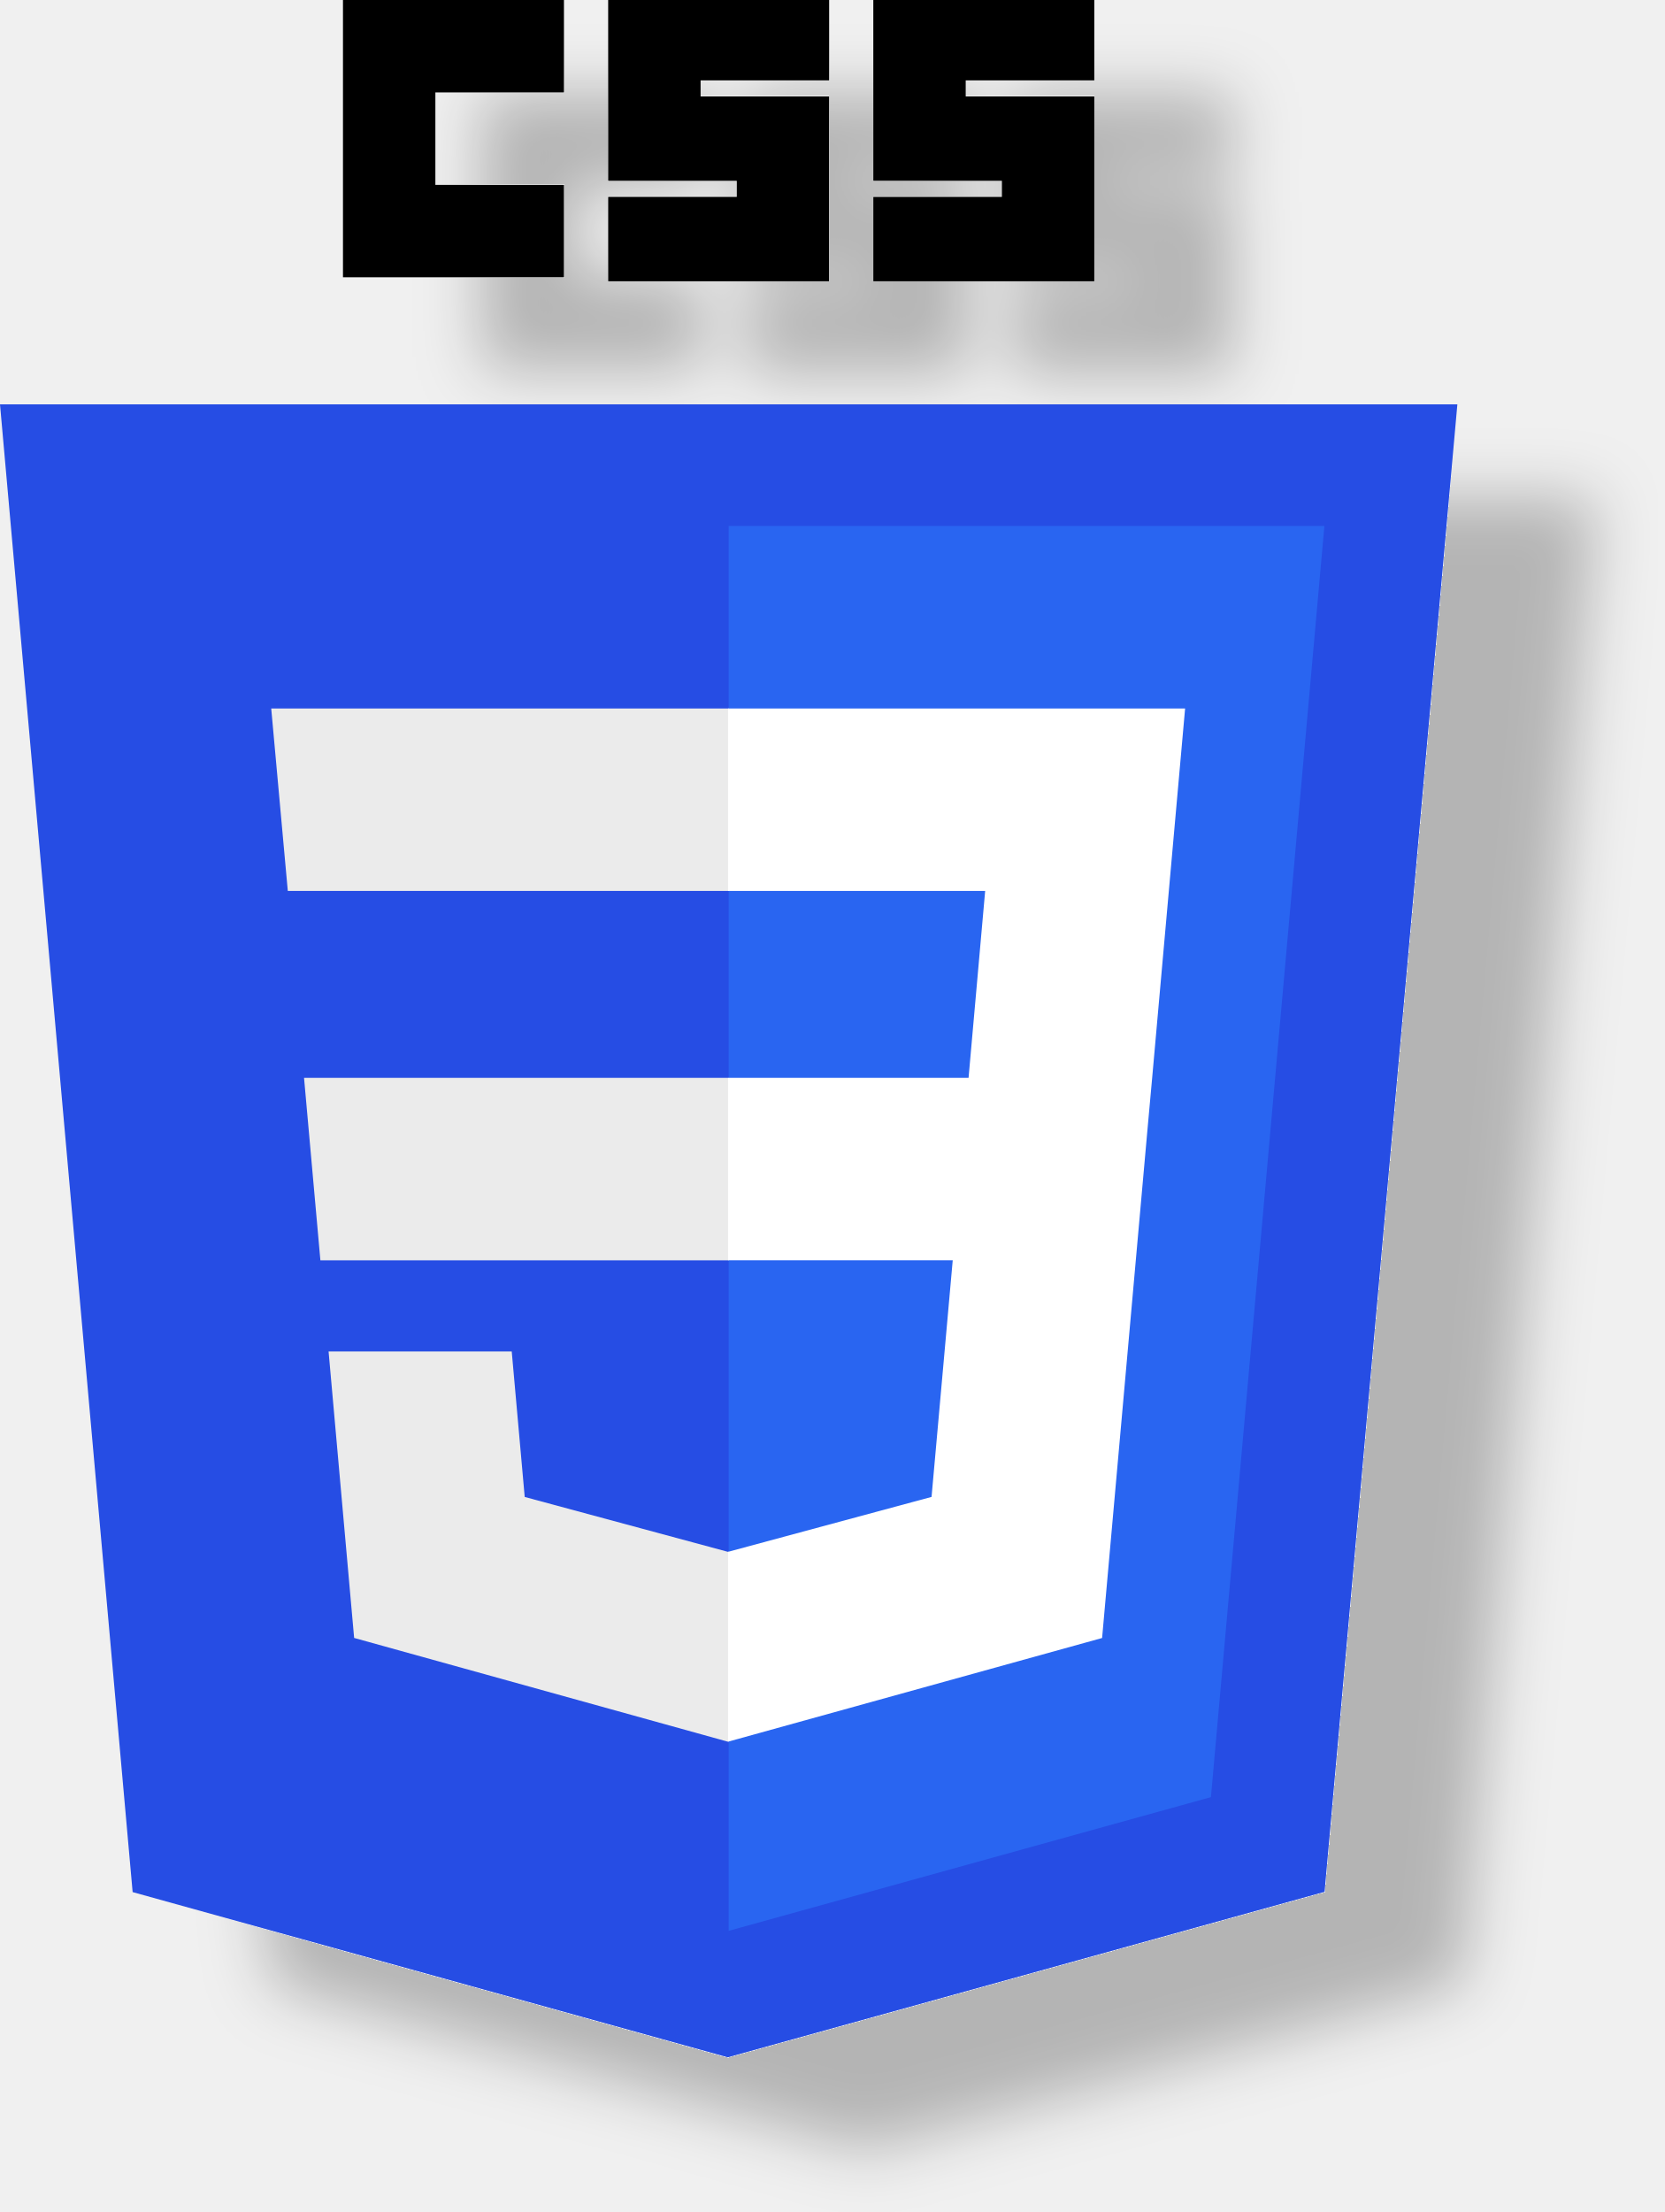
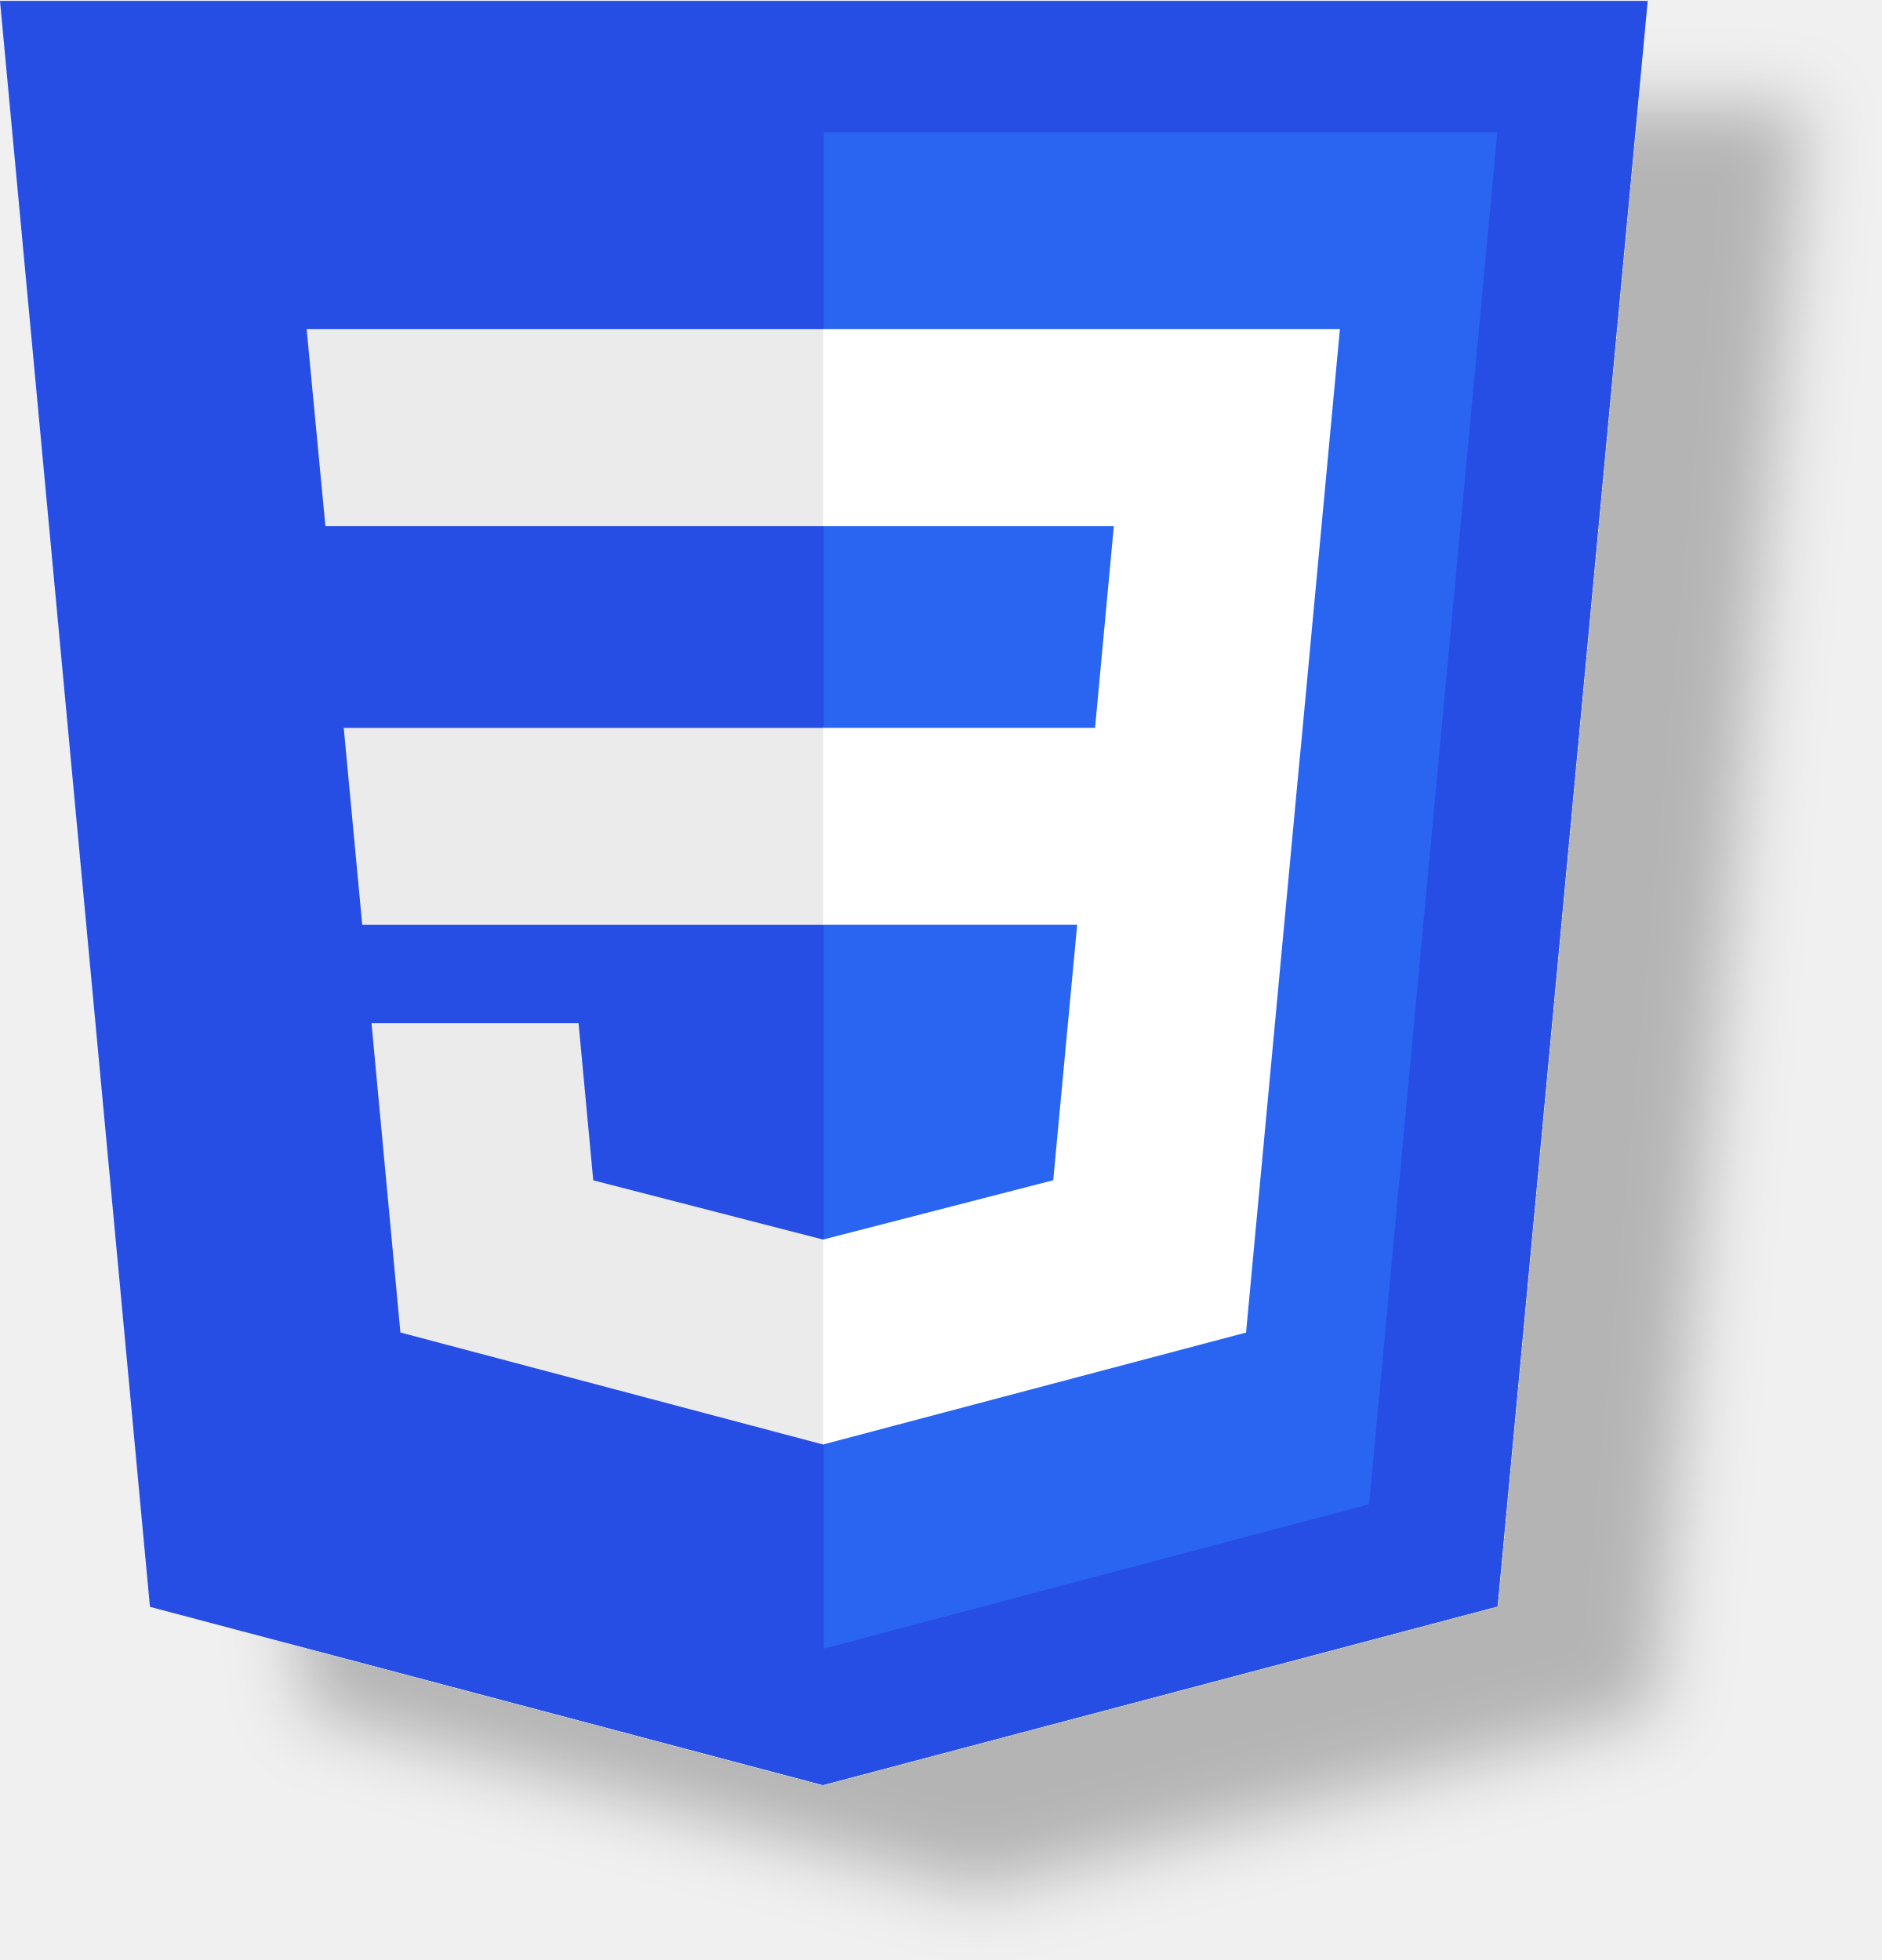
- <svg xmlns="http://www.w3.org/2000/svg" width="216" height="287" viewBox="0 0 216 287" fill="none">
+ <svg xmlns="http://www.w3.org/2000/svg" width="216" height="225" viewBox="0 0 216 225" fill="none">
  <g filter="url(#filter0_d_1336_1198)">
-     <path d="M94.439 266.932L17.21 245.493L0 52.461H189.11L171.882 245.463L94.439 266.932Z" fill="#264DE4" />
-     <path d="M157.132 233.171L171.855 68.242H94.555V250.52L157.132 233.171Z" fill="#2965F1" />
-     <path d="M39.452 139.845L41.574 163.519H94.553V139.845H39.452Z" fill="#EBEBEB" />
-     <path d="M35.194 91.922L37.346 115.597H94.558V91.922H35.194Z" fill="#EBEBEB" />
-     <path d="M94.558 201.318L94.455 201.345L68.088 194.226L66.403 175.344H42.637L45.954 212.517L94.449 225.979L94.558 225.949V201.318Z" fill="#EBEBEB" />
-     <path d="M44.505 0H73.179V11.991H56.496V23.982H73.179V35.973H44.505V0Z" fill="black" />
-     <path d="M78.918 0H107.592V10.427H90.909V12.512H107.592V36.494H78.918V25.546H95.601V23.461H78.918V0Z" fill="black" />
-     <path d="M113.323 0H141.997V10.427H125.314V12.512H141.997V36.494H113.323V25.546H130.006V23.461H113.323V0Z" fill="black" />
-     <path d="M149.508 139.84L153.782 91.922H94.477V115.597H127.837L125.683 139.84H94.477V163.514H123.629L120.881 194.219L94.477 201.345V225.976L143.011 212.525L143.367 208.525L148.93 146.197L149.508 139.84Z" fill="white" />
+     <path d="M94.439 204.932L17.21 184.457L0 0.103H189.11L171.882 184.428L94.439 204.932Z" fill="#264DE4" />
+     <path d="M157.132 172.689L171.855 15.174H94.555V189.258L157.132 172.689Z" fill="#2965F1" />
+     <path d="M39.452 83.559L41.574 106.169H94.553V83.559H39.452Z" fill="#EBEBEB" />
+     <path d="M35.194 37.79L37.346 60.4H94.558V37.79H35.194Z" fill="#EBEBEB" />
+     <path d="M94.558 142.267L94.455 142.294L68.088 135.494L66.403 117.461H42.637L45.954 152.963L94.449 165.82L94.558 165.791V142.267Z" fill="#EBEBEB" />
+     <path d="M149.508 83.553L153.782 37.79H94.477V60.4H127.837L125.683 83.553H94.477V106.164H123.629L120.881 135.487L94.477 142.294V165.817L143.011 152.971L143.367 149.151L148.93 89.625L149.508 83.553Z" fill="white" />
  </g>
  <defs>
-     <filter id="filter0_d_1336_1198" x="0" y="0" width="215.11" height="286.932" filterUnits="userSpaceOnUse" color-interpolation-filters="sRGB">
+     <filter id="filter0_d_1336_1198" x="0" y="0.103" width="215.11" height="224.83" filterUnits="userSpaceOnUse" color-interpolation-filters="sRGB">
      <feFlood flood-opacity="0" result="BackgroundImageFix" />
      <feColorMatrix in="SourceAlpha" type="matrix" values="0 0 0 0 0 0 0 0 0 0 0 0 0 0 0 0 0 0 127 0" result="hardAlpha" />
      <feOffset dx="18" dy="12" />
      <feGaussianBlur stdDeviation="4" />
      <feComposite in2="hardAlpha" operator="out" />
      <feColorMatrix type="matrix" values="0 0 0 0 0 0 0 0 0 0 0 0 0 0 0 0 0 0 0.25 0" />
      <feBlend mode="normal" in2="BackgroundImageFix" result="effect1_dropShadow_1336_1198" />
      <feBlend mode="normal" in="SourceGraphic" in2="effect1_dropShadow_1336_1198" result="shape" />
    </filter>
  </defs>
</svg>
